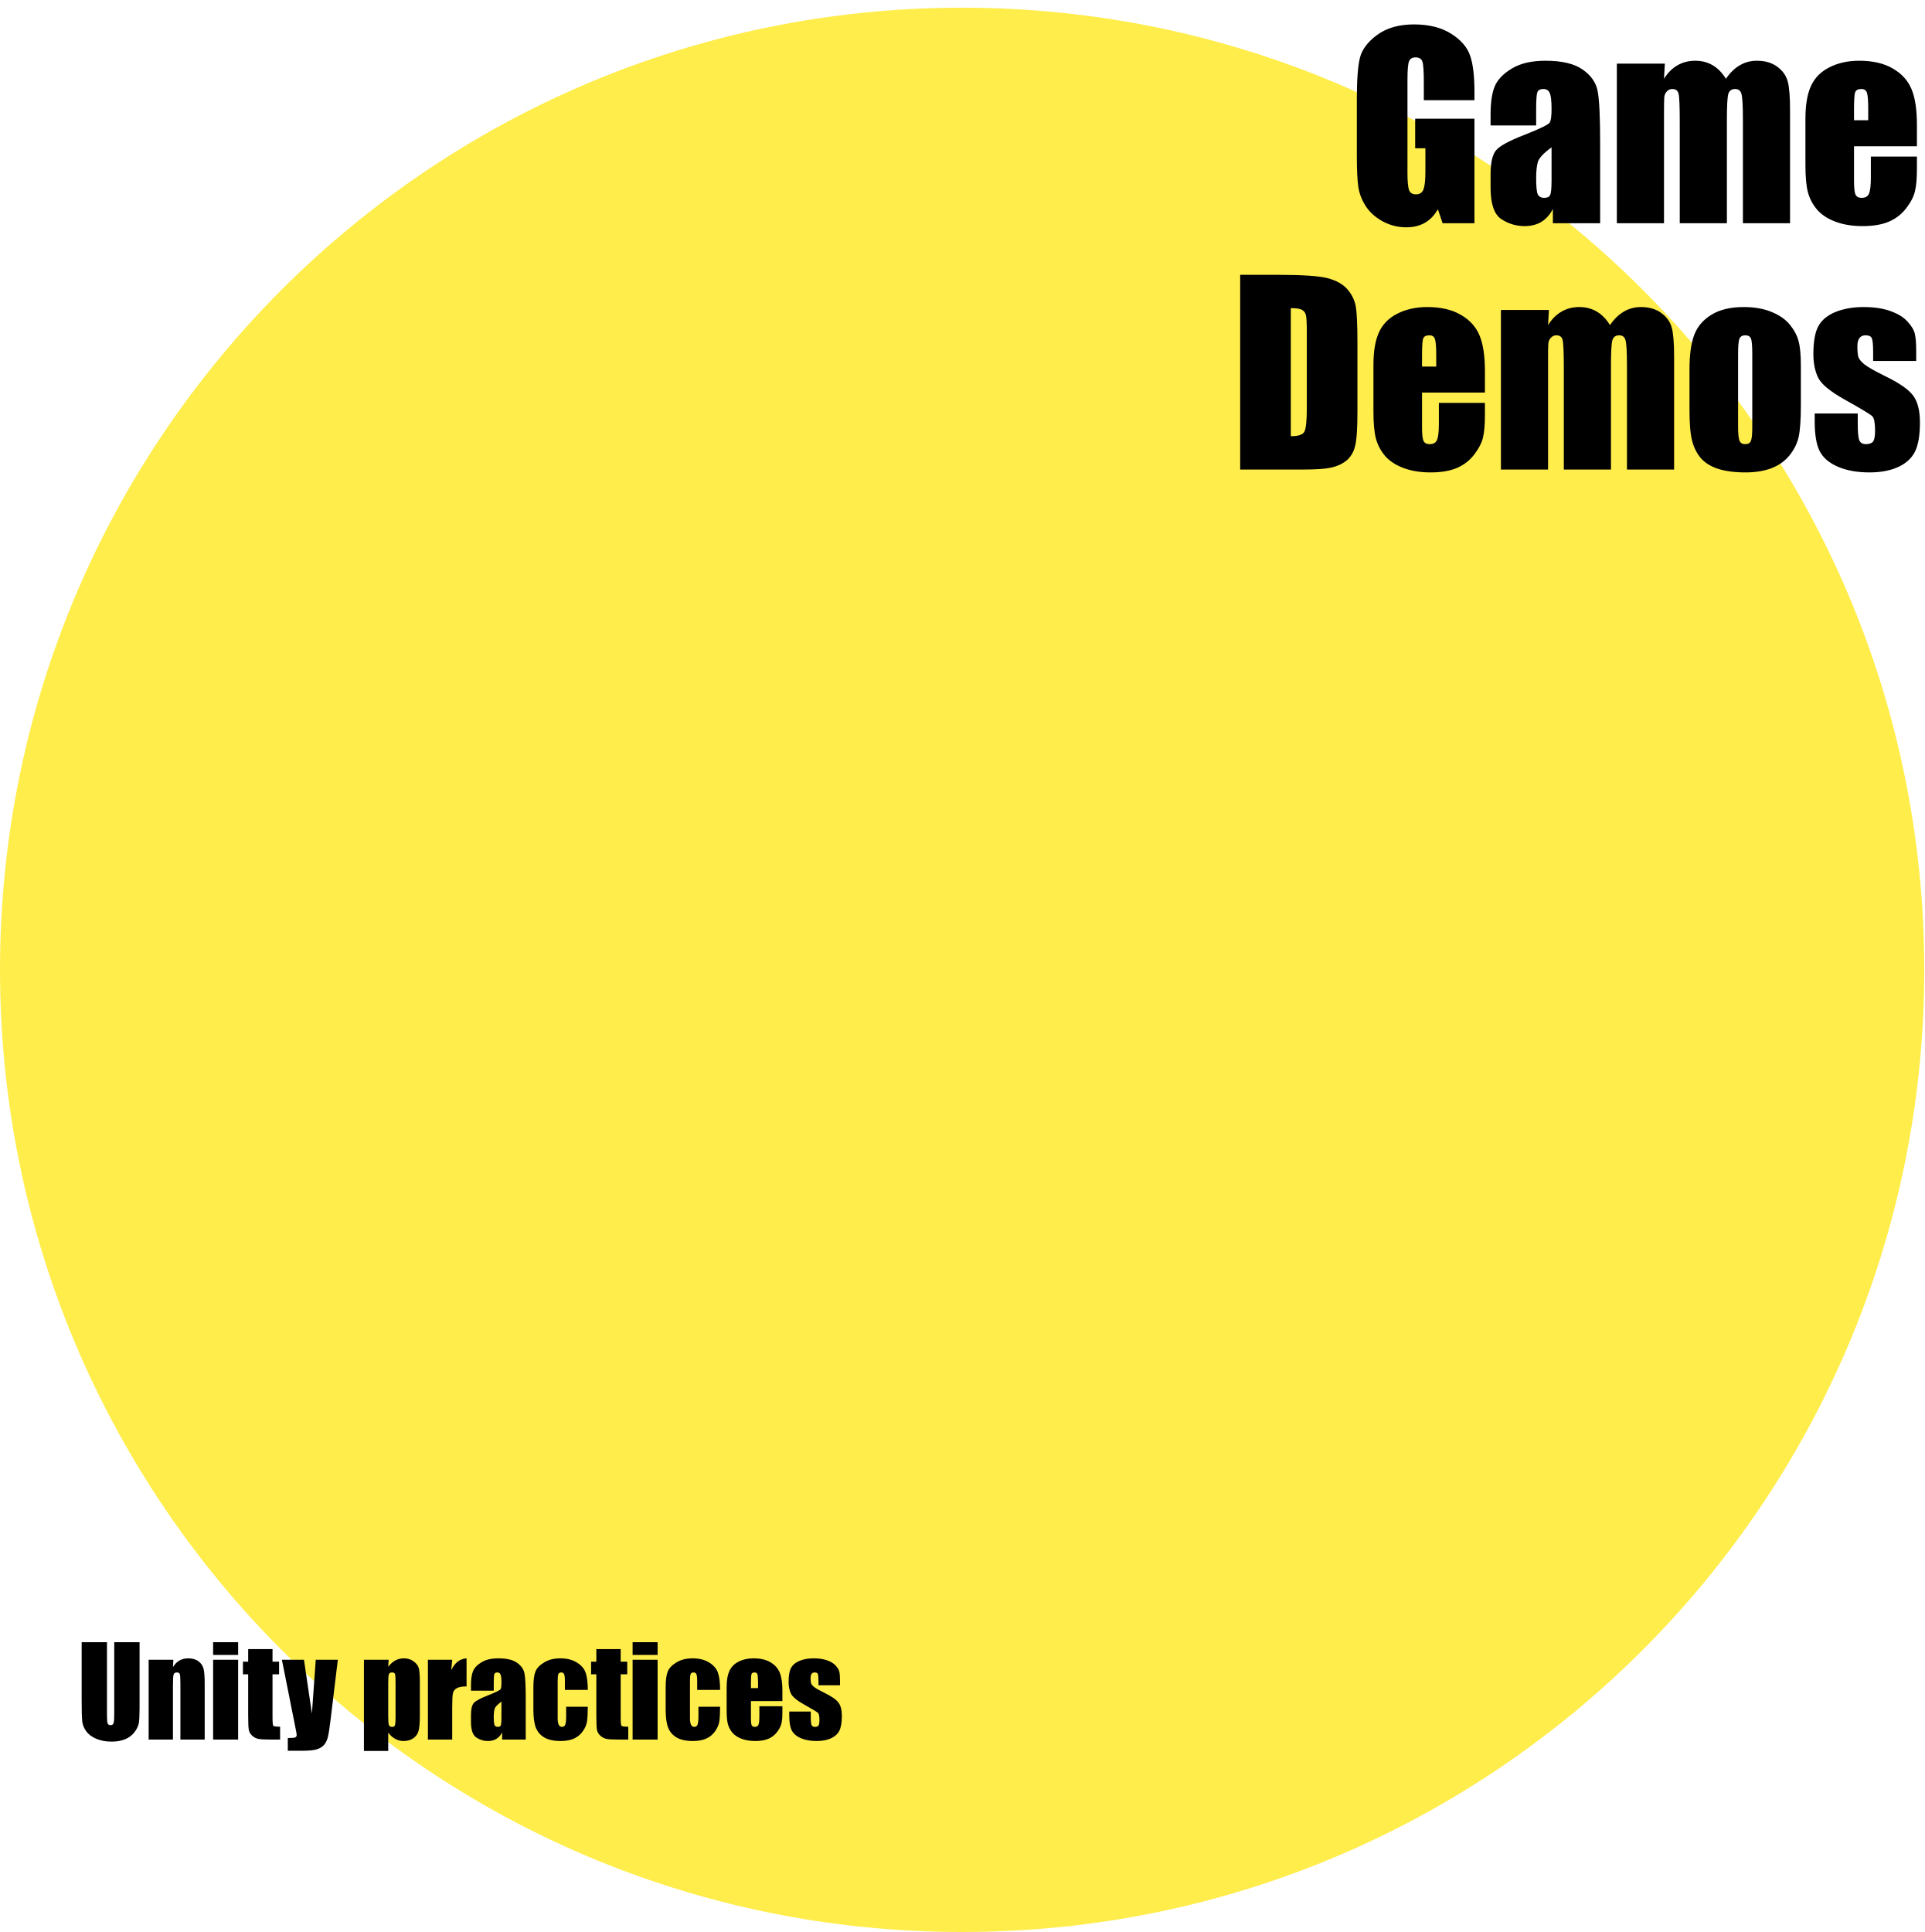
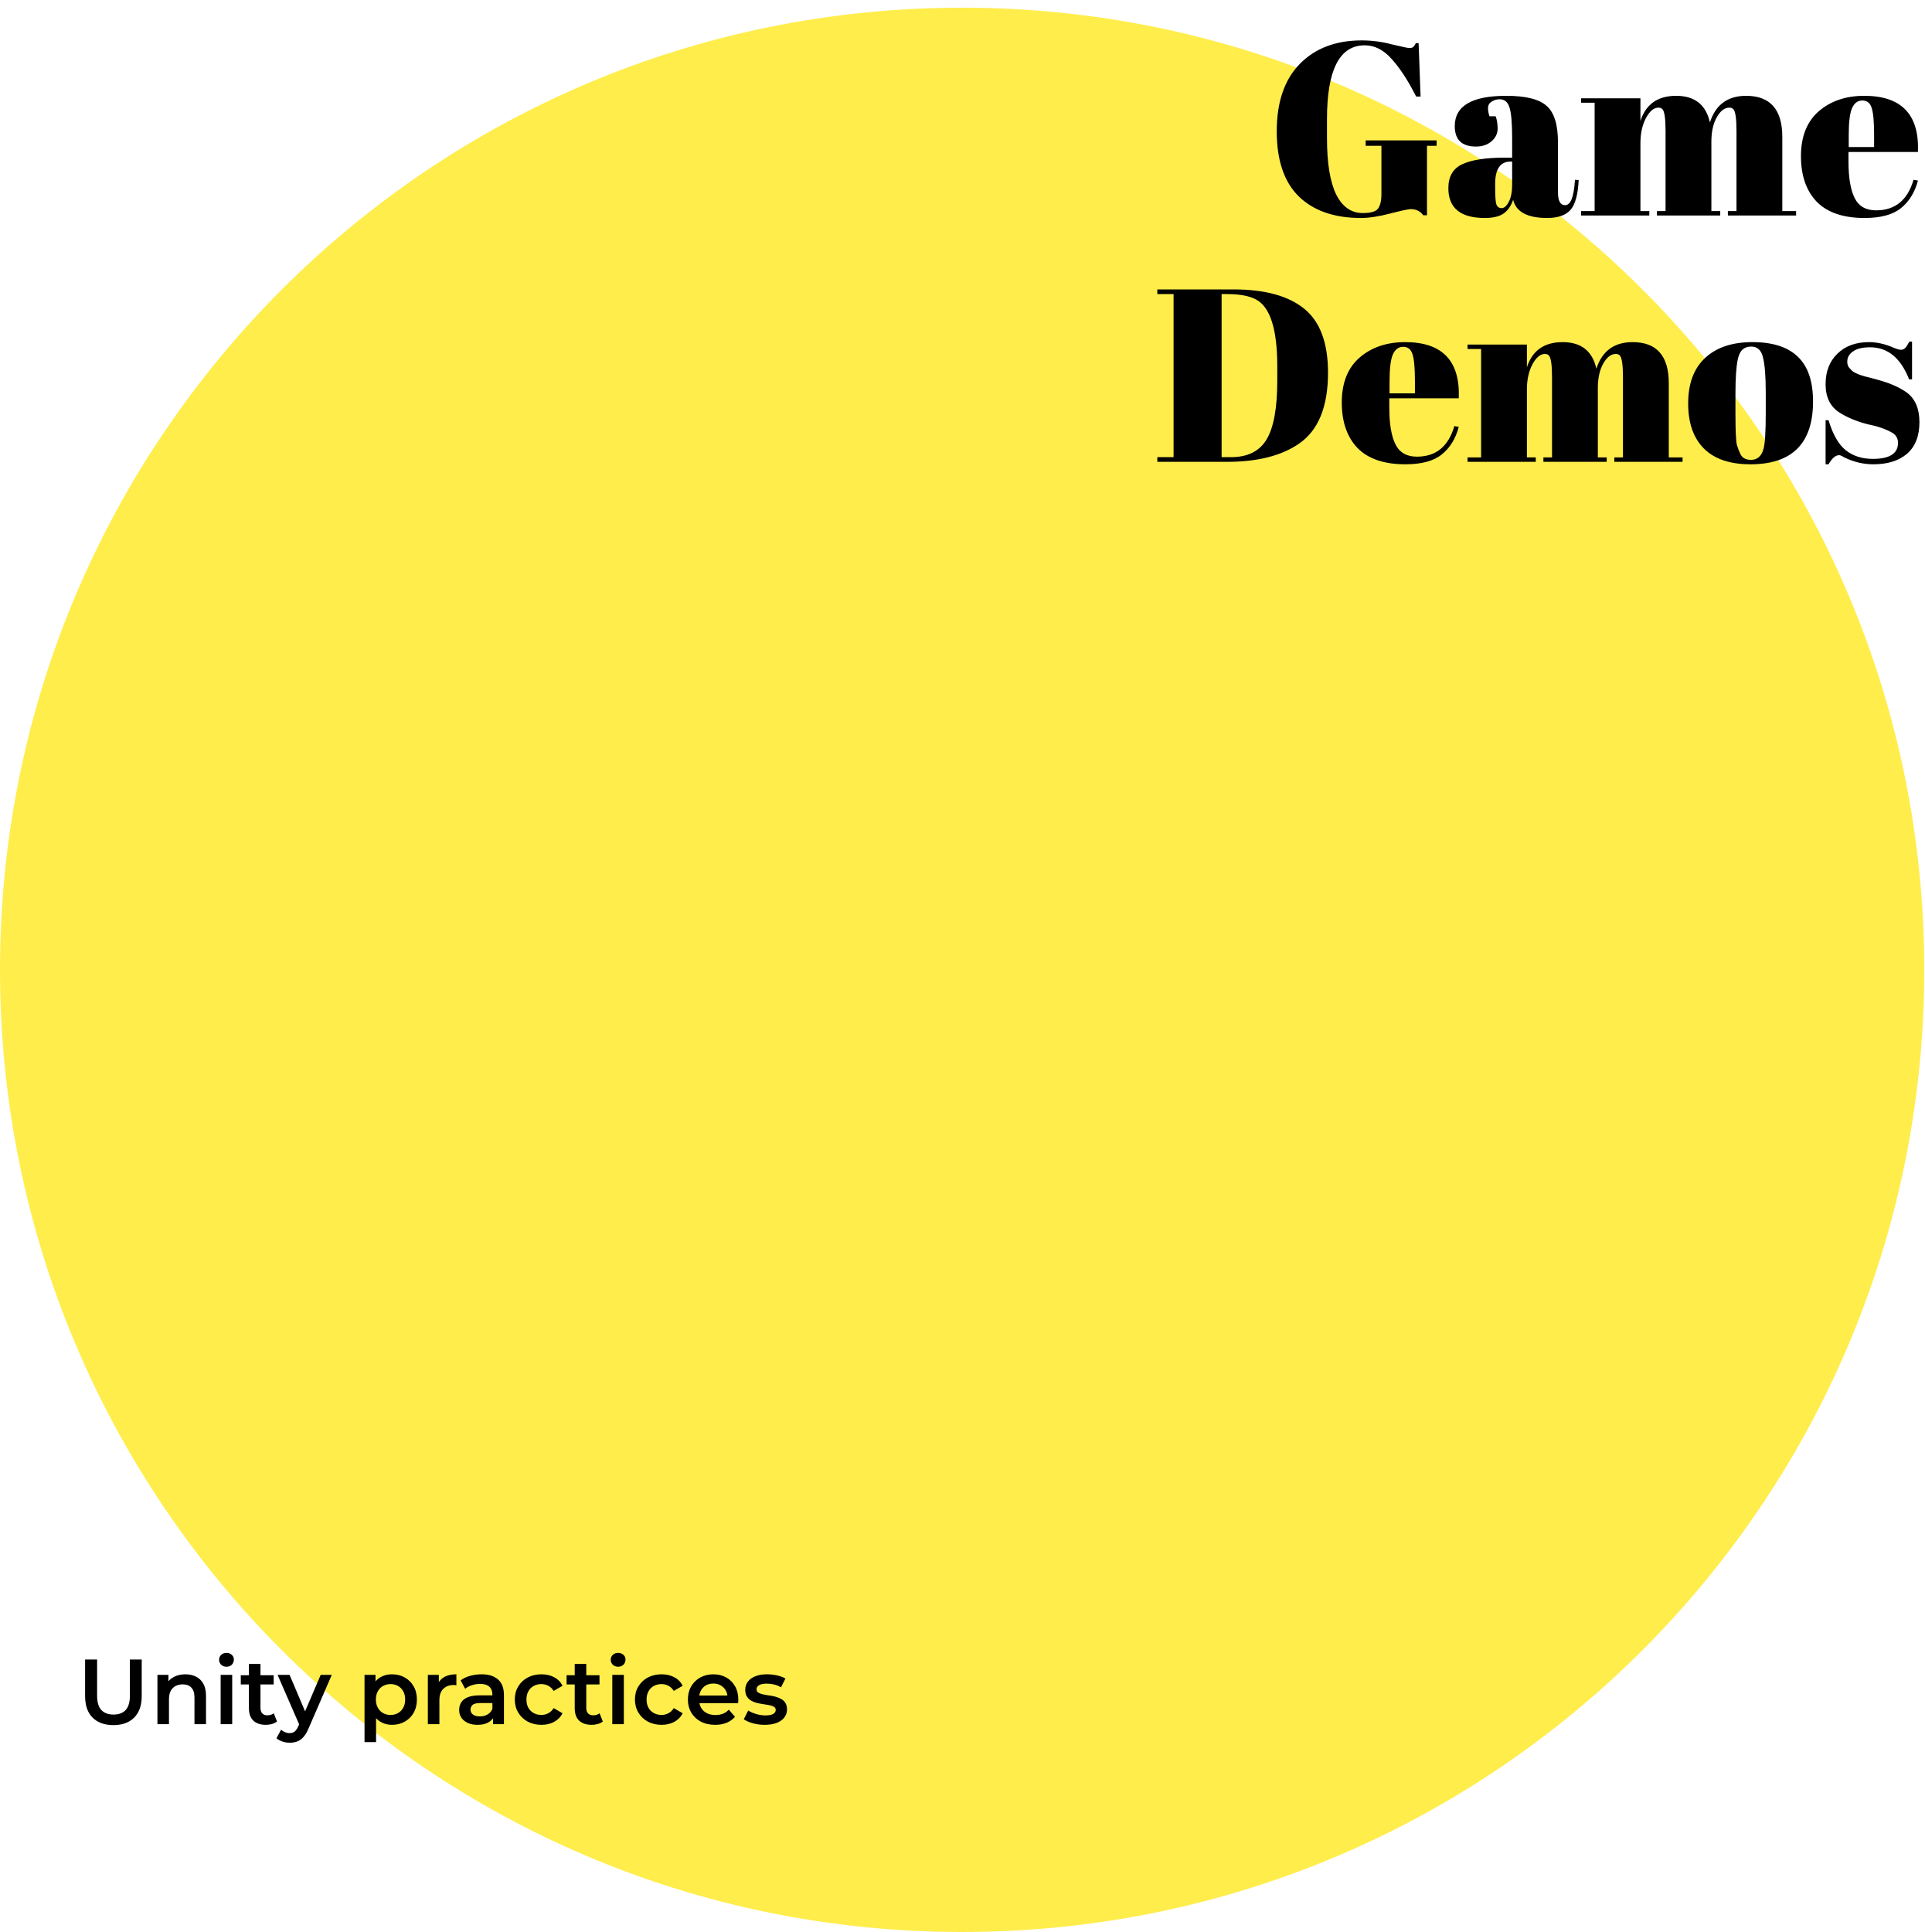
<svg xmlns="http://www.w3.org/2000/svg" width="250" height="251" viewBox="0 0 250 251" fill="none">
  <circle cx="125" cy="126" r="125" fill="#FFED4C" />
-   <path d="M191.562 13.016H184.984V10.719C184.984 9.271 184.922 8.365 184.797 8C184.672 7.635 184.375 7.453 183.906 7.453C183.5 7.453 183.224 7.609 183.078 7.922C182.932 8.234 182.859 9.036 182.859 10.328V22.469C182.859 23.604 182.932 24.354 183.078 24.719C183.224 25.073 183.516 25.25 183.953 25.25C184.432 25.25 184.755 25.047 184.922 24.641C185.099 24.234 185.188 23.443 185.188 22.266V19.266H183.859V15.422H191.562V29H187.422L186.812 27.188C186.365 27.969 185.797 28.557 185.109 28.953C184.432 29.338 183.63 29.531 182.703 29.531C181.599 29.531 180.562 29.266 179.594 28.734C178.635 28.193 177.906 27.526 177.406 26.734C176.906 25.943 176.594 25.115 176.469 24.25C176.344 23.375 176.281 22.068 176.281 20.328V12.812C176.281 10.396 176.411 8.641 176.672 7.547C176.932 6.453 177.677 5.453 178.906 4.547C180.146 3.63 181.745 3.172 183.703 3.172C185.63 3.172 187.229 3.568 188.5 4.359C189.771 5.151 190.599 6.094 190.984 7.188C191.37 8.271 191.562 9.849 191.562 11.922V13.016ZM199.578 16.297H193.656V14.906C193.656 13.302 193.839 12.068 194.203 11.203C194.578 10.328 195.323 9.557 196.438 8.891C197.552 8.224 199 7.891 200.781 7.891C202.917 7.891 204.526 8.271 205.609 9.031C206.693 9.781 207.344 10.708 207.562 11.812C207.781 12.906 207.891 15.167 207.891 18.594V29H201.75V27.156C201.365 27.896 200.865 28.453 200.25 28.828C199.646 29.193 198.922 29.375 198.078 29.375C196.974 29.375 195.958 29.068 195.031 28.453C194.115 27.828 193.656 26.469 193.656 24.375V22.672C193.656 21.12 193.901 20.062 194.391 19.5C194.88 18.938 196.094 18.281 198.031 17.531C200.104 16.719 201.214 16.172 201.359 15.891C201.505 15.609 201.578 15.037 201.578 14.172C201.578 13.088 201.495 12.385 201.328 12.062C201.172 11.729 200.906 11.562 200.531 11.562C200.104 11.562 199.839 11.703 199.734 11.984C199.63 12.255 199.578 12.969 199.578 14.125V16.297ZM201.578 19.141C200.568 19.88 199.979 20.5 199.812 21C199.656 21.5 199.578 22.219 199.578 23.156C199.578 24.229 199.646 24.922 199.781 25.234C199.927 25.547 200.208 25.703 200.625 25.703C201.021 25.703 201.276 25.583 201.391 25.344C201.516 25.094 201.578 24.448 201.578 23.406V19.141ZM216.297 8.266L216.188 10.234C216.677 9.453 217.26 8.87 217.938 8.484C218.615 8.089 219.385 7.891 220.25 7.891C221.938 7.891 223.266 8.672 224.234 10.234C224.766 9.453 225.365 8.87 226.031 8.484C226.698 8.089 227.438 7.891 228.25 7.891C229.323 7.891 230.208 8.151 230.906 8.672C231.615 9.193 232.068 9.833 232.266 10.594C232.464 11.344 232.562 12.568 232.562 14.266V29H226.438V15.484C226.438 13.713 226.375 12.62 226.25 12.203C226.135 11.776 225.859 11.562 225.422 11.562C224.974 11.562 224.682 11.771 224.547 12.188C224.422 12.604 224.359 13.703 224.359 15.484V29H218.234V15.828C218.234 13.797 218.182 12.578 218.078 12.172C217.984 11.766 217.714 11.562 217.266 11.562C216.984 11.562 216.745 11.672 216.547 11.891C216.349 12.099 216.24 12.359 216.219 12.672C216.198 12.974 216.188 13.625 216.188 14.625V29H210.062V8.266H216.297ZM249.047 19H240.875V23.484C240.875 24.422 240.943 25.026 241.078 25.297C241.214 25.568 241.474 25.703 241.859 25.703C242.339 25.703 242.656 25.526 242.812 25.172C242.979 24.807 243.062 24.109 243.062 23.078V20.344H249.047V21.875C249.047 23.156 248.964 24.141 248.797 24.828C248.641 25.516 248.266 26.25 247.672 27.031C247.078 27.812 246.323 28.401 245.406 28.797C244.5 29.182 243.359 29.375 241.984 29.375C240.651 29.375 239.474 29.182 238.453 28.797C237.432 28.412 236.635 27.885 236.062 27.219C235.5 26.542 235.109 25.802 234.891 25C234.672 24.188 234.562 23.01 234.562 21.469V15.422C234.562 13.609 234.807 12.182 235.297 11.141C235.786 10.088 236.589 9.286 237.703 8.734C238.818 8.172 240.099 7.891 241.547 7.891C243.318 7.891 244.776 8.229 245.922 8.906C247.078 9.573 247.885 10.463 248.344 11.578C248.812 12.682 249.047 14.24 249.047 16.25V19ZM242.719 15.625V14.109C242.719 13.037 242.661 12.344 242.547 12.031C242.432 11.719 242.198 11.562 241.844 11.562C241.406 11.562 241.135 11.698 241.031 11.969C240.927 12.229 240.875 12.943 240.875 14.109V15.625H242.719ZM161.125 35.703H166.047C169.224 35.703 171.37 35.849 172.484 36.141C173.609 36.432 174.464 36.911 175.047 37.578C175.63 38.245 175.995 38.99 176.141 39.812C176.286 40.625 176.359 42.229 176.359 44.625V53.484C176.359 55.755 176.25 57.276 176.031 58.047C175.823 58.807 175.453 59.406 174.922 59.844C174.391 60.271 173.734 60.573 172.953 60.75C172.172 60.917 170.995 61 169.422 61H161.125V35.703ZM167.703 40.031V56.672C168.651 56.672 169.234 56.484 169.453 56.109C169.672 55.724 169.781 54.688 169.781 53V43.172C169.781 42.026 169.745 41.292 169.672 40.969C169.599 40.646 169.432 40.411 169.172 40.266C168.911 40.109 168.422 40.031 167.703 40.031ZM192.922 51H184.75V55.484C184.75 56.422 184.818 57.026 184.953 57.297C185.089 57.568 185.349 57.703 185.734 57.703C186.214 57.703 186.531 57.526 186.688 57.172C186.854 56.807 186.938 56.109 186.938 55.078V52.344H192.922V53.875C192.922 55.156 192.839 56.141 192.672 56.828C192.516 57.516 192.141 58.25 191.547 59.031C190.953 59.812 190.198 60.401 189.281 60.797C188.375 61.182 187.234 61.375 185.859 61.375C184.526 61.375 183.349 61.182 182.328 60.797C181.307 60.411 180.51 59.885 179.938 59.219C179.375 58.542 178.984 57.802 178.766 57C178.547 56.188 178.438 55.01 178.438 53.469V47.422C178.438 45.609 178.682 44.182 179.172 43.141C179.661 42.089 180.464 41.286 181.578 40.734C182.693 40.172 183.974 39.891 185.422 39.891C187.193 39.891 188.651 40.229 189.797 40.906C190.953 41.573 191.76 42.464 192.219 43.578C192.688 44.682 192.922 46.24 192.922 48.25V51ZM186.594 47.625V46.109C186.594 45.036 186.536 44.344 186.422 44.031C186.307 43.719 186.073 43.562 185.719 43.562C185.281 43.562 185.01 43.698 184.906 43.969C184.802 44.229 184.75 44.943 184.75 46.109V47.625H186.594ZM201.234 40.266L201.125 42.234C201.615 41.453 202.198 40.87 202.875 40.484C203.552 40.089 204.323 39.891 205.188 39.891C206.875 39.891 208.203 40.672 209.172 42.234C209.703 41.453 210.302 40.87 210.969 40.484C211.635 40.089 212.375 39.891 213.188 39.891C214.26 39.891 215.146 40.151 215.844 40.672C216.552 41.193 217.005 41.833 217.203 42.594C217.401 43.344 217.5 44.568 217.5 46.266V61H211.375V47.484C211.375 45.714 211.312 44.62 211.188 44.203C211.073 43.776 210.797 43.562 210.359 43.562C209.911 43.562 209.62 43.771 209.484 44.188C209.359 44.604 209.297 45.703 209.297 47.484V61H203.172V47.828C203.172 45.797 203.12 44.578 203.016 44.172C202.922 43.766 202.651 43.562 202.203 43.562C201.922 43.562 201.682 43.672 201.484 43.891C201.286 44.099 201.177 44.359 201.156 44.672C201.135 44.974 201.125 45.625 201.125 46.625V61H195V40.266H201.234ZM233.969 47.547V52.625C233.969 54.49 233.875 55.859 233.688 56.734C233.5 57.599 233.099 58.411 232.484 59.172C231.87 59.922 231.078 60.479 230.109 60.844C229.151 61.198 228.047 61.375 226.797 61.375C225.401 61.375 224.219 61.224 223.25 60.922C222.281 60.609 221.526 60.146 220.984 59.531C220.453 58.906 220.073 58.156 219.844 57.281C219.615 56.396 219.5 55.073 219.5 53.312V48C219.5 46.073 219.708 44.568 220.125 43.484C220.542 42.401 221.292 41.531 222.375 40.875C223.458 40.219 224.844 39.891 226.531 39.891C227.948 39.891 229.161 40.104 230.172 40.531C231.193 40.948 231.979 41.495 232.531 42.172C233.083 42.849 233.458 43.547 233.656 44.266C233.865 44.984 233.969 46.078 233.969 47.547ZM227.656 45.984C227.656 44.922 227.599 44.255 227.484 43.984C227.37 43.703 227.125 43.562 226.75 43.562C226.375 43.562 226.125 43.703 226 43.984C225.875 44.255 225.812 44.922 225.812 45.984V55.344C225.812 56.323 225.875 56.964 226 57.266C226.125 57.557 226.37 57.703 226.734 57.703C227.109 57.703 227.354 57.568 227.469 57.297C227.594 57.026 227.656 56.443 227.656 55.547V45.984ZM248.953 46.891H243.359V45.766C243.359 44.807 243.302 44.203 243.188 43.953C243.083 43.693 242.812 43.562 242.375 43.562C242.021 43.562 241.755 43.682 241.578 43.922C241.401 44.151 241.312 44.5 241.312 44.969C241.312 45.604 241.354 46.073 241.438 46.375C241.531 46.667 241.797 46.99 242.234 47.344C242.682 47.698 243.594 48.214 244.969 48.891C246.802 49.786 248.005 50.63 248.578 51.422C249.151 52.214 249.438 53.365 249.438 54.875C249.438 56.562 249.219 57.839 248.781 58.703C248.344 59.557 247.609 60.219 246.578 60.688C245.557 61.146 244.323 61.375 242.875 61.375C241.271 61.375 239.896 61.125 238.75 60.625C237.615 60.125 236.833 59.448 236.406 58.594C235.979 57.74 235.766 56.448 235.766 54.719V53.719H241.359V55.031C241.359 56.146 241.427 56.87 241.562 57.203C241.708 57.536 241.99 57.703 242.406 57.703C242.854 57.703 243.167 57.594 243.344 57.375C243.521 57.146 243.609 56.672 243.609 55.953C243.609 54.964 243.495 54.344 243.266 54.094C243.026 53.844 241.802 53.104 239.594 51.875C237.74 50.833 236.609 49.891 236.203 49.047C235.797 48.193 235.594 47.182 235.594 46.016C235.594 44.359 235.812 43.141 236.25 42.359C236.688 41.568 237.427 40.958 238.469 40.531C239.521 40.104 240.74 39.891 242.125 39.891C243.5 39.891 244.667 40.068 245.625 40.422C246.594 40.766 247.333 41.224 247.844 41.797C248.365 42.37 248.677 42.901 248.781 43.391C248.896 43.88 248.953 44.646 248.953 45.688V46.891Z" fill="black" />
-   <path d="M18.133 213.352V221.805C18.133 222.763 18.102 223.438 18.039 223.828C17.977 224.214 17.792 224.612 17.484 225.023C17.177 225.43 16.771 225.74 16.266 225.953C15.766 226.161 15.175 226.266 14.492 226.266C13.737 226.266 13.07 226.141 12.492 225.891C11.914 225.641 11.482 225.315 11.195 224.914C10.909 224.513 10.74 224.091 10.688 223.648C10.635 223.201 10.609 222.263 10.609 220.836V213.352H13.898V222.836C13.898 223.388 13.927 223.742 13.984 223.898C14.047 224.049 14.169 224.125 14.352 224.125C14.56 224.125 14.693 224.042 14.75 223.875C14.812 223.703 14.844 223.302 14.844 222.672V213.352H18.133ZM22.523 215.633L22.469 216.586C22.698 216.206 22.977 215.922 23.305 215.734C23.638 215.542 24.021 215.445 24.453 215.445C24.995 215.445 25.438 215.573 25.781 215.828C26.125 216.083 26.346 216.406 26.445 216.797C26.544 217.182 26.594 217.828 26.594 218.734V226H23.438V218.82C23.438 218.107 23.414 217.672 23.367 217.516C23.32 217.359 23.19 217.281 22.977 217.281C22.753 217.281 22.612 217.372 22.555 217.555C22.497 217.732 22.469 218.211 22.469 218.992V226H19.312V215.633H22.523ZM30.938 213.352V215H27.688V213.352H30.938ZM30.938 215.633V226H27.688V215.633H30.938ZM35.406 214.25V215.883H36.258V217.523H35.406V223.07C35.406 223.753 35.44 224.133 35.508 224.211C35.581 224.289 35.875 224.328 36.391 224.328V226H35.117C34.398 226 33.885 225.971 33.578 225.914C33.271 225.852 33 225.714 32.766 225.5C32.531 225.281 32.385 225.034 32.328 224.758C32.271 224.477 32.242 223.82 32.242 222.789V217.523H31.562V215.883H32.242V214.25H35.406ZM43.891 215.633L42.984 223.133C42.844 224.32 42.724 225.13 42.625 225.562C42.531 225.995 42.372 226.352 42.148 226.633C41.925 226.914 41.612 227.12 41.211 227.25C40.815 227.385 40.18 227.453 39.305 227.453H37.391V225.797C37.88 225.797 38.195 225.773 38.336 225.727C38.477 225.674 38.547 225.562 38.547 225.391C38.547 225.307 38.482 224.945 38.352 224.305L36.625 215.633H39.492L40.523 222.625L41.023 215.633H43.891ZM50.492 215.633L50.438 216.547C50.719 216.177 51.029 215.901 51.367 215.719C51.706 215.536 52.075 215.445 52.477 215.445C52.966 215.445 53.388 215.578 53.742 215.844C54.102 216.104 54.325 216.406 54.414 216.75C54.503 217.094 54.547 217.677 54.547 218.5V222.867C54.547 223.81 54.49 224.482 54.375 224.883C54.266 225.279 54.036 225.596 53.688 225.836C53.344 226.07 52.927 226.188 52.438 226.188C52.047 226.188 51.685 226.096 51.352 225.914C51.018 225.732 50.714 225.461 50.438 225.102V227.477H47.281V215.633H50.492ZM51.391 218.648C51.391 218.008 51.367 217.62 51.32 217.484C51.273 217.349 51.143 217.281 50.93 217.281C50.721 217.281 50.586 217.359 50.523 217.516C50.466 217.672 50.438 218.049 50.438 218.648V222.945C50.438 223.57 50.469 223.961 50.531 224.117C50.594 224.273 50.729 224.352 50.938 224.352C51.141 224.352 51.266 224.281 51.312 224.141C51.365 223.995 51.391 223.646 51.391 223.094V218.648ZM58.75 215.633L58.625 216.992C59.083 216.018 59.747 215.503 60.617 215.445V219.094C60.039 219.094 59.615 219.172 59.344 219.328C59.073 219.484 58.906 219.703 58.844 219.984C58.781 220.26 58.75 220.901 58.75 221.906V226H55.594V215.633H58.75ZM64.148 219.648H61.188V218.953C61.188 218.151 61.279 217.534 61.461 217.102C61.648 216.664 62.021 216.279 62.578 215.945C63.135 215.612 63.859 215.445 64.75 215.445C65.818 215.445 66.622 215.635 67.164 216.016C67.706 216.391 68.031 216.854 68.141 217.406C68.25 217.953 68.305 219.083 68.305 220.797V226H65.234V225.078C65.042 225.448 64.792 225.727 64.484 225.914C64.182 226.096 63.82 226.188 63.398 226.188C62.846 226.188 62.339 226.034 61.875 225.727C61.417 225.414 61.188 224.734 61.188 223.688V222.836C61.188 222.06 61.31 221.531 61.555 221.25C61.8 220.969 62.406 220.641 63.375 220.266C64.412 219.859 64.966 219.586 65.039 219.445C65.112 219.305 65.148 219.018 65.148 218.586C65.148 218.044 65.107 217.693 65.023 217.531C64.945 217.365 64.812 217.281 64.625 217.281C64.412 217.281 64.279 217.352 64.227 217.492C64.174 217.628 64.148 217.984 64.148 218.562V219.648ZM65.148 221.07C64.643 221.44 64.349 221.75 64.266 222C64.188 222.25 64.148 222.609 64.148 223.078C64.148 223.615 64.182 223.961 64.25 224.117C64.323 224.273 64.463 224.352 64.672 224.352C64.87 224.352 64.997 224.292 65.055 224.172C65.117 224.047 65.148 223.724 65.148 223.203V221.07ZM76.367 219.547H73.391V218.352C73.391 217.935 73.357 217.654 73.289 217.508C73.221 217.357 73.096 217.281 72.914 217.281C72.732 217.281 72.609 217.346 72.547 217.477C72.484 217.607 72.453 217.898 72.453 218.352V223.242C72.453 223.612 72.5 223.891 72.594 224.078C72.688 224.26 72.826 224.352 73.008 224.352C73.221 224.352 73.365 224.255 73.438 224.062C73.516 223.87 73.555 223.505 73.555 222.969V221.734H76.367C76.362 222.562 76.331 223.185 76.273 223.602C76.221 224.013 76.047 224.438 75.75 224.875C75.458 225.307 75.076 225.635 74.602 225.859C74.128 226.078 73.542 226.188 72.844 226.188C71.953 226.188 71.247 226.036 70.727 225.734C70.206 225.427 69.836 225 69.617 224.453C69.404 223.901 69.297 223.12 69.297 222.109V219.164C69.297 218.284 69.385 217.62 69.562 217.172C69.74 216.724 70.117 216.326 70.695 215.977C71.273 215.622 71.977 215.445 72.805 215.445C73.628 215.445 74.331 215.62 74.914 215.969C75.497 216.318 75.885 216.758 76.078 217.289C76.271 217.82 76.367 218.573 76.367 219.547ZM80.641 214.25V215.883H81.492V217.523H80.641V223.07C80.641 223.753 80.674 224.133 80.742 224.211C80.815 224.289 81.109 224.328 81.625 224.328V226H80.352C79.633 226 79.12 225.971 78.812 225.914C78.505 225.852 78.234 225.714 78 225.5C77.766 225.281 77.62 225.034 77.562 224.758C77.505 224.477 77.477 223.82 77.477 222.789V217.523H76.797V215.883H77.477V214.25H80.641ZM85.438 213.352V215H82.188V213.352H85.438ZM85.438 215.633V226H82.188V215.633H85.438ZM93.555 219.547H90.578V218.352C90.578 217.935 90.544 217.654 90.477 217.508C90.409 217.357 90.284 217.281 90.102 217.281C89.919 217.281 89.797 217.346 89.734 217.477C89.672 217.607 89.641 217.898 89.641 218.352V223.242C89.641 223.612 89.688 223.891 89.781 224.078C89.875 224.26 90.013 224.352 90.195 224.352C90.409 224.352 90.552 224.255 90.625 224.062C90.703 223.87 90.742 223.505 90.742 222.969V221.734H93.555C93.549 222.562 93.518 223.185 93.461 223.602C93.409 224.013 93.234 224.438 92.938 224.875C92.646 225.307 92.263 225.635 91.789 225.859C91.315 226.078 90.729 226.188 90.031 226.188C89.141 226.188 88.435 226.036 87.914 225.734C87.393 225.427 87.023 225 86.805 224.453C86.591 223.901 86.484 223.12 86.484 222.109V219.164C86.484 218.284 86.573 217.62 86.75 217.172C86.927 216.724 87.305 216.326 87.883 215.977C88.461 215.622 89.164 215.445 89.992 215.445C90.815 215.445 91.518 215.62 92.102 215.969C92.685 216.318 93.073 216.758 93.266 217.289C93.458 217.82 93.555 218.573 93.555 219.547ZM101.648 221H97.562V223.242C97.562 223.711 97.596 224.013 97.664 224.148C97.732 224.284 97.862 224.352 98.055 224.352C98.294 224.352 98.453 224.263 98.531 224.086C98.615 223.904 98.656 223.555 98.656 223.039V221.672H101.648V222.438C101.648 223.078 101.607 223.57 101.523 223.914C101.445 224.258 101.258 224.625 100.961 225.016C100.664 225.406 100.286 225.701 99.828 225.898C99.375 226.091 98.805 226.188 98.117 226.188C97.451 226.188 96.862 226.091 96.352 225.898C95.841 225.706 95.443 225.443 95.156 225.109C94.875 224.771 94.68 224.401 94.57 224C94.461 223.594 94.406 223.005 94.406 222.234V219.211C94.406 218.305 94.529 217.591 94.773 217.07C95.018 216.544 95.419 216.143 95.977 215.867C96.534 215.586 97.174 215.445 97.898 215.445C98.784 215.445 99.513 215.615 100.086 215.953C100.664 216.286 101.068 216.732 101.297 217.289C101.531 217.841 101.648 218.62 101.648 219.625V221ZM98.484 219.312V218.555C98.484 218.018 98.456 217.672 98.398 217.516C98.341 217.359 98.224 217.281 98.047 217.281C97.828 217.281 97.693 217.349 97.641 217.484C97.588 217.615 97.562 217.971 97.562 218.555V219.312H98.484ZM109.133 218.945H106.336V218.383C106.336 217.904 106.307 217.602 106.25 217.477C106.198 217.346 106.062 217.281 105.844 217.281C105.667 217.281 105.534 217.341 105.445 217.461C105.357 217.576 105.312 217.75 105.312 217.984C105.312 218.302 105.333 218.536 105.375 218.688C105.422 218.833 105.555 218.995 105.773 219.172C105.997 219.349 106.453 219.607 107.141 219.945C108.057 220.393 108.659 220.815 108.945 221.211C109.232 221.607 109.375 222.182 109.375 222.938C109.375 223.781 109.266 224.419 109.047 224.852C108.828 225.279 108.461 225.609 107.945 225.844C107.435 226.073 106.818 226.188 106.094 226.188C105.292 226.188 104.604 226.062 104.031 225.812C103.464 225.562 103.073 225.224 102.859 224.797C102.646 224.37 102.539 223.724 102.539 222.859V222.359H105.336V223.016C105.336 223.573 105.37 223.935 105.438 224.102C105.51 224.268 105.651 224.352 105.859 224.352C106.083 224.352 106.24 224.297 106.328 224.188C106.417 224.073 106.461 223.836 106.461 223.477C106.461 222.982 106.404 222.672 106.289 222.547C106.169 222.422 105.557 222.052 104.453 221.438C103.526 220.917 102.961 220.445 102.758 220.023C102.555 219.596 102.453 219.091 102.453 218.508C102.453 217.68 102.562 217.07 102.781 216.68C103 216.284 103.37 215.979 103.891 215.766C104.417 215.552 105.026 215.445 105.719 215.445C106.406 215.445 106.99 215.534 107.469 215.711C107.953 215.883 108.323 216.112 108.578 216.398C108.839 216.685 108.995 216.951 109.047 217.195C109.104 217.44 109.133 217.823 109.133 218.344V218.945Z" fill="black" />
+   <path d="M177.043 27.68C178.088 27.68 178.749 27.488 179.027 27.104C179.325 26.72 179.475 26.069 179.475 25.152V18.944H177.427V18.24H186.643V18.944H185.395V27.968H184.915C184.531 27.435 183.987 27.168 183.283 27.168C182.984 27.168 182.088 27.36 180.595 27.744C179.123 28.128 177.864 28.32 176.819 28.32C173.341 28.32 170.643 27.381 168.723 25.504C166.824 23.627 165.875 20.811 165.875 17.056C165.875 13.28 166.867 10.368 168.851 8.32C170.856 6.272 173.544 5.248 176.915 5.248C178.216 5.248 179.517 5.419 180.819 5.76C182.141 6.08 182.909 6.24 183.123 6.24C183.336 6.24 183.496 6.197 183.603 6.112C183.709 6.005 183.827 5.835 183.955 5.6H184.307L184.562 12.544H183.987C182.941 10.475 181.885 8.853 180.819 7.68C179.773 6.485 178.6 5.888 177.299 5.888C174.035 5.888 172.403 9.077 172.403 15.456V17.984C172.403 21.184 172.797 23.605 173.587 25.248C174.397 26.869 175.549 27.68 177.043 27.68ZM195.531 20.48H196.459V18.016C196.459 15.989 196.342 14.635 196.107 13.952C195.894 13.248 195.467 12.896 194.827 12.896C194.443 12.896 194.091 13.003 193.771 13.216C193.473 13.408 193.323 13.685 193.323 14.048C193.323 14.389 193.387 14.741 193.515 15.104H194.315C194.486 15.552 194.571 16.096 194.571 16.736C194.571 17.355 194.305 17.899 193.771 18.368C193.238 18.816 192.566 19.04 191.755 19.04C189.921 19.04 189.003 18.155 189.003 16.384C189.003 13.76 191.233 12.448 195.691 12.448C198.23 12.448 199.979 12.885 200.939 13.76C201.921 14.613 202.411 16.192 202.411 18.496V24.992C202.411 26.101 202.721 26.656 203.339 26.656C204.065 26.656 204.491 25.557 204.619 23.36L205.099 23.392C205.014 25.269 204.662 26.56 204.043 27.264C203.425 27.968 202.411 28.32 201.003 28.32C198.443 28.32 196.971 27.531 196.587 25.952C196.31 26.763 195.894 27.36 195.339 27.744C194.785 28.128 193.974 28.32 192.907 28.32C189.75 28.32 188.171 27.029 188.171 24.448C188.171 22.933 188.769 21.899 189.963 21.344C191.179 20.768 193.035 20.48 195.531 20.48ZM194.251 24.416C194.251 25.525 194.305 26.24 194.411 26.56C194.539 26.88 194.763 27.04 195.083 27.04C195.425 27.04 195.734 26.773 196.011 26.24C196.31 25.685 196.459 24.928 196.459 23.968V20.992H196.235C194.913 20.992 194.251 21.963 194.251 23.904V24.416ZM205.414 12.768H213.126V15.712C213.83 13.536 215.376 12.448 217.766 12.448C220.176 12.448 221.638 13.6 222.15 15.904C222.896 13.6 224.464 12.448 226.854 12.448C229.99 12.448 231.558 14.229 231.558 17.792V27.424H233.35V28H224.486V27.424H225.606V17.024C225.606 15.403 225.467 14.453 225.19 14.176C225.062 14.048 224.891 13.984 224.678 13.984C224.059 13.984 223.515 14.4 223.046 15.232C222.576 16.064 222.342 17.12 222.342 18.4V27.424H223.494V28H215.27V27.424H216.39V17.024C216.39 15.403 216.251 14.453 215.974 14.176C215.846 14.048 215.675 13.984 215.462 13.984C214.864 13.984 214.32 14.443 213.83 15.36C213.36 16.256 213.126 17.333 213.126 18.592V27.424H214.278V28H205.414V27.424H207.174V13.344H205.414V12.768ZM242.236 28.32C239.484 28.32 237.415 27.616 236.028 26.208C234.663 24.779 233.98 22.805 233.98 20.288C233.98 17.749 234.748 15.808 236.284 14.464C237.841 13.12 239.815 12.448 242.204 12.448C247.047 12.448 249.372 14.88 249.18 19.744H240.156V20.992C240.156 23.083 240.423 24.661 240.956 25.728C241.489 26.795 242.417 27.328 243.74 27.328C246.215 27.328 247.836 26.005 248.604 23.36L249.18 23.456C248.775 24.992 248.039 26.187 246.972 27.04C245.927 27.893 244.348 28.32 242.236 28.32ZM240.188 19.104H243.484V17.536C243.484 15.808 243.377 14.635 243.164 14.016C242.972 13.376 242.567 13.056 241.948 13.056C241.351 13.056 240.903 13.397 240.604 14.08C240.327 14.741 240.188 15.893 240.188 17.536V19.104ZM172.536 48.416C172.536 52.811 171.298 55.872 168.824 57.6C166.541 59.2 163.405 60 159.416 60H150.36V59.392H152.472V38.208H150.36V37.6H160.248C164.344 37.6 167.416 38.443 169.464 40.128C171.512 41.792 172.536 44.555 172.536 48.416ZM158.712 59.392H159.928C162.082 59.392 163.618 58.635 164.536 57.12C165.474 55.584 165.944 53.024 165.944 49.44V47.584C165.944 42.784 165.026 39.893 163.192 38.912C162.317 38.443 161.08 38.208 159.48 38.208H158.712V59.392ZM182.58 60.32C179.828 60.32 177.758 59.616 176.372 58.208C175.006 56.779 174.324 54.805 174.324 52.288C174.324 49.749 175.092 47.808 176.628 46.464C178.185 45.12 180.158 44.448 182.548 44.448C187.39 44.448 189.716 46.88 189.524 51.744H180.5V52.992C180.5 55.083 180.766 56.661 181.3 57.728C181.833 58.795 182.761 59.328 184.084 59.328C186.558 59.328 188.18 58.005 188.948 55.36L189.524 55.456C189.118 56.992 188.382 58.187 187.316 59.04C186.27 59.893 184.692 60.32 182.58 60.32ZM180.532 51.104H183.828V49.536C183.828 47.808 183.721 46.635 183.508 46.016C183.316 45.376 182.91 45.056 182.292 45.056C181.694 45.056 181.246 45.397 180.948 46.08C180.67 46.741 180.532 47.893 180.532 49.536V51.104ZM190.664 44.768H198.376V47.712C199.08 45.536 200.626 44.448 203.016 44.448C205.426 44.448 206.888 45.6 207.4 47.904C208.146 45.6 209.714 44.448 212.104 44.448C215.24 44.448 216.808 46.229 216.808 49.792V59.424H218.6V60H209.736V59.424H210.856V49.024C210.856 47.403 210.717 46.453 210.44 46.176C210.312 46.048 210.141 45.984 209.928 45.984C209.309 45.984 208.765 46.4 208.296 47.232C207.826 48.064 207.592 49.12 207.592 50.4V59.424H208.744V60H200.52V59.424H201.64V49.024C201.64 47.403 201.501 46.453 201.224 46.176C201.096 46.048 200.925 45.984 200.712 45.984C200.114 45.984 199.57 46.443 199.08 47.36C198.61 48.256 198.376 49.333 198.376 50.592V59.424H199.528V60H190.664V59.424H192.424V45.344H190.664V44.768ZM229.406 53.696V50.976C229.406 48.907 229.289 47.403 229.054 46.464C228.841 45.504 228.329 45.024 227.518 45.024C227.049 45.024 226.665 45.163 226.366 45.44C226.089 45.696 225.886 46.133 225.758 46.752C225.566 47.712 225.47 49.173 225.47 51.136V53.632C225.47 55.957 225.534 57.355 225.662 57.824C225.811 58.293 225.961 58.677 226.11 58.976C226.345 59.488 226.803 59.744 227.486 59.744C228.318 59.744 228.862 59.264 229.118 58.304C229.31 57.621 229.406 56.085 229.406 53.696ZM227.422 60.32C224.755 60.32 222.739 59.637 221.374 58.272C220.009 56.907 219.326 54.955 219.326 52.416C219.326 49.856 220.051 47.893 221.502 46.528C222.974 45.141 225.033 44.448 227.678 44.448C230.323 44.448 232.297 45.088 233.598 46.368C234.899 47.627 235.55 49.557 235.55 52.16C235.55 57.6 232.841 60.32 227.422 60.32ZM237.181 60.32V54.592H237.565C238.12 56.448 238.866 57.749 239.805 58.496C240.744 59.243 241.917 59.616 243.325 59.616C245.501 59.616 246.589 58.923 246.589 57.536C246.589 56.939 246.322 56.491 245.789 56.192C244.957 55.723 243.89 55.36 242.589 55.104C241.138 54.72 239.922 54.208 238.941 53.568C237.768 52.8 237.181 51.584 237.181 49.92C237.181 48.256 237.693 46.933 238.717 45.952C239.741 44.949 241.106 44.448 242.813 44.448C243.858 44.448 244.936 44.693 246.045 45.184C246.45 45.355 246.76 45.44 246.973 45.44C247.186 45.44 247.368 45.365 247.517 45.216C247.666 45.067 247.848 44.789 248.061 44.384H248.413V49.28H248.029C246.941 46.507 245.256 45.12 242.973 45.12C241.97 45.12 241.224 45.301 240.733 45.664C240.242 46.005 239.997 46.443 239.997 46.976C239.997 47.296 240.072 47.552 240.221 47.744C240.37 47.915 240.488 48.043 240.573 48.128C240.658 48.213 240.797 48.309 240.989 48.416C241.181 48.501 241.341 48.576 241.469 48.64C241.597 48.683 241.789 48.747 242.045 48.832C242.322 48.917 242.525 48.971 242.653 48.992C244.104 49.355 245.149 49.675 245.789 49.952C246.429 50.208 247.037 50.528 247.613 50.912C248.786 51.723 249.373 53.035 249.373 54.848C249.373 56.64 248.84 58.005 247.773 58.944C246.706 59.861 245.245 60.32 243.389 60.32C242.066 60.32 240.786 60.011 239.549 59.392C239.293 59.221 239.09 59.136 238.941 59.136C238.472 59.136 238.013 59.531 237.565 60.32H237.181Z" fill="black" />
+   <path d="M14.74 224.12C13.588 224.12 12.684 223.796 12.028 223.148C11.38 222.5 11.056 221.564 11.056 220.34V215.6H12.616V220.28C12.616 221.144 12.8 221.772 13.168 222.164C13.544 222.556 14.072 222.752 14.752 222.752C15.432 222.752 15.956 222.556 16.324 222.164C16.692 221.772 16.876 221.144 16.876 220.28V215.6H18.412V220.34C18.412 221.564 18.084 222.5 17.428 223.148C16.78 223.796 15.884 224.12 14.74 224.12ZM24.089 217.52C24.601 217.52 25.057 217.62 25.457 217.82C25.865 218.02 26.185 218.328 26.417 218.744C26.649 219.152 26.765 219.68 26.765 220.328V224H25.265V220.52C25.265 219.952 25.129 219.528 24.857 219.248C24.593 218.968 24.221 218.828 23.741 218.828C23.389 218.828 23.077 218.9 22.805 219.044C22.533 219.188 22.321 219.404 22.169 219.692C22.025 219.972 21.953 220.328 21.953 220.76V224H20.453V217.592H21.881V219.32L21.629 218.792C21.853 218.384 22.177 218.072 22.601 217.856C23.033 217.632 23.529 217.52 24.089 217.52ZM28.668 224V217.592H30.168V224H28.668ZM29.424 216.536C29.144 216.536 28.912 216.448 28.728 216.272C28.552 216.096 28.464 215.884 28.464 215.636C28.464 215.38 28.552 215.168 28.728 215C28.912 214.824 29.144 214.736 29.424 214.736C29.704 214.736 29.932 214.82 30.108 214.988C30.292 215.148 30.384 215.352 30.384 215.6C30.384 215.864 30.296 216.088 30.12 216.272C29.944 216.448 29.712 216.536 29.424 216.536ZM34.548 224.084C33.844 224.084 33.3 223.904 32.916 223.544C32.532 223.176 32.34 222.636 32.34 221.924V216.176H33.84V221.888C33.84 222.192 33.916 222.428 34.068 222.596C34.228 222.764 34.448 222.848 34.728 222.848C35.064 222.848 35.344 222.76 35.568 222.584L35.988 223.652C35.812 223.796 35.596 223.904 35.34 223.976C35.084 224.048 34.82 224.084 34.548 224.084ZM31.284 218.84V217.64H35.556V218.84H31.284ZM37.633 226.412C37.321 226.412 37.009 226.36 36.697 226.256C36.385 226.152 36.125 226.008 35.917 225.824L36.517 224.72C36.669 224.856 36.841 224.964 37.033 225.044C37.225 225.124 37.421 225.164 37.621 225.164C37.893 225.164 38.113 225.096 38.281 224.96C38.449 224.824 38.605 224.596 38.749 224.276L39.121 223.436L39.241 223.256L41.665 217.592H43.105L40.105 224.516C39.905 224.996 39.681 225.376 39.433 225.656C39.193 225.936 38.921 226.132 38.617 226.244C38.321 226.356 37.993 226.412 37.633 226.412ZM38.953 224.228L36.061 217.592H37.621L39.973 223.124L38.953 224.228ZM50.911 224.084C50.391 224.084 49.915 223.964 49.483 223.724C49.059 223.484 48.719 223.124 48.463 222.644C48.215 222.156 48.091 221.54 48.091 220.796C48.091 220.044 48.211 219.428 48.451 218.948C48.699 218.468 49.035 218.112 49.459 217.88C49.883 217.64 50.367 217.52 50.911 217.52C51.543 217.52 52.099 217.656 52.579 217.928C53.067 218.2 53.451 218.58 53.731 219.068C54.019 219.556 54.163 220.132 54.163 220.796C54.163 221.46 54.019 222.04 53.731 222.536C53.451 223.024 53.067 223.404 52.579 223.676C52.099 223.948 51.543 224.084 50.911 224.084ZM47.359 226.328V217.592H48.787V219.104L48.739 220.808L48.859 222.512V226.328H47.359ZM50.743 222.8C51.103 222.8 51.423 222.72 51.703 222.56C51.991 222.4 52.219 222.168 52.387 221.864C52.555 221.56 52.639 221.204 52.639 220.796C52.639 220.38 52.555 220.024 52.387 219.728C52.219 219.424 51.991 219.192 51.703 219.032C51.423 218.872 51.103 218.792 50.743 218.792C50.383 218.792 50.059 218.872 49.771 219.032C49.483 219.192 49.255 219.424 49.087 219.728C48.919 220.024 48.835 220.38 48.835 220.796C48.835 221.204 48.919 221.56 49.087 221.864C49.255 222.168 49.483 222.4 49.771 222.56C50.059 222.72 50.383 222.8 50.743 222.8ZM55.586 224V217.592H57.014V219.356L56.846 218.84C57.038 218.408 57.338 218.08 57.746 217.856C58.162 217.632 58.678 217.52 59.294 217.52V218.948C59.23 218.932 59.17 218.924 59.114 218.924C59.058 218.916 59.002 218.912 58.946 218.912C58.378 218.912 57.926 219.08 57.59 219.416C57.254 219.744 57.086 220.236 57.086 220.892V224H55.586ZM64.057 224V222.704L63.973 222.428V220.16C63.973 219.72 63.841 219.38 63.577 219.14C63.313 218.892 62.913 218.768 62.377 218.768C62.017 218.768 61.661 218.824 61.309 218.936C60.965 219.048 60.673 219.204 60.433 219.404L59.845 218.312C60.189 218.048 60.597 217.852 61.069 217.724C61.549 217.588 62.045 217.52 62.557 217.52C63.485 217.52 64.201 217.744 64.705 218.192C65.217 218.632 65.473 219.316 65.473 220.244V224H64.057ZM62.041 224.084C61.561 224.084 61.141 224.004 60.781 223.844C60.421 223.676 60.141 223.448 59.941 223.16C59.749 222.864 59.653 222.532 59.653 222.164C59.653 221.804 59.737 221.48 59.905 221.192C60.081 220.904 60.365 220.676 60.757 220.508C61.149 220.34 61.669 220.256 62.317 220.256H64.177V221.252H62.425C61.913 221.252 61.569 221.336 61.393 221.504C61.217 221.664 61.129 221.864 61.129 222.104C61.129 222.376 61.237 222.592 61.453 222.752C61.669 222.912 61.969 222.992 62.353 222.992C62.721 222.992 63.049 222.908 63.337 222.74C63.633 222.572 63.845 222.324 63.973 221.996L64.225 222.896C64.081 223.272 63.821 223.564 63.445 223.772C63.077 223.98 62.609 224.084 62.041 224.084ZM70.35 224.084C69.678 224.084 69.078 223.944 68.55 223.664C68.03 223.376 67.622 222.984 67.326 222.488C67.03 221.992 66.882 221.428 66.882 220.796C66.882 220.156 67.03 219.592 67.326 219.104C67.622 218.608 68.03 218.22 68.55 217.94C69.078 217.66 69.678 217.52 70.35 217.52C70.974 217.52 71.522 217.648 71.994 217.904C72.474 218.152 72.838 218.52 73.086 219.008L71.934 219.68C71.742 219.376 71.506 219.152 71.226 219.008C70.954 218.864 70.658 218.792 70.338 218.792C69.97 218.792 69.638 218.872 69.342 219.032C69.046 219.192 68.814 219.424 68.646 219.728C68.478 220.024 68.394 220.38 68.394 220.796C68.394 221.212 68.478 221.572 68.646 221.876C68.814 222.172 69.046 222.4 69.342 222.56C69.638 222.72 69.97 222.8 70.338 222.8C70.658 222.8 70.954 222.728 71.226 222.584C71.506 222.44 71.742 222.216 71.934 221.912L73.086 222.584C72.838 223.064 72.474 223.436 71.994 223.7C71.522 223.956 70.974 224.084 70.35 224.084ZM76.876 224.084C76.172 224.084 75.629 223.904 75.245 223.544C74.861 223.176 74.668 222.636 74.668 221.924V216.176H76.168V221.888C76.168 222.192 76.245 222.428 76.397 222.596C76.556 222.764 76.776 222.848 77.056 222.848C77.392 222.848 77.672 222.76 77.897 222.584L78.317 223.652C78.141 223.796 77.924 223.904 77.668 223.976C77.412 224.048 77.148 224.084 76.876 224.084ZM73.612 218.84V217.64H77.885V218.84H73.612ZM79.55 224V217.592H81.05V224H79.55ZM80.306 216.536C80.026 216.536 79.794 216.448 79.61 216.272C79.434 216.096 79.346 215.884 79.346 215.636C79.346 215.38 79.434 215.168 79.61 215C79.794 214.824 80.026 214.736 80.306 214.736C80.586 214.736 80.814 214.82 80.99 214.988C81.174 215.148 81.266 215.352 81.266 215.6C81.266 215.864 81.178 216.088 81.002 216.272C80.826 216.448 80.594 216.536 80.306 216.536ZM85.959 224.084C85.287 224.084 84.687 223.944 84.159 223.664C83.639 223.376 83.231 222.984 82.935 222.488C82.639 221.992 82.491 221.428 82.491 220.796C82.491 220.156 82.639 219.592 82.935 219.104C83.231 218.608 83.639 218.22 84.159 217.94C84.687 217.66 85.287 217.52 85.959 217.52C86.583 217.52 87.131 217.648 87.603 217.904C88.083 218.152 88.447 218.52 88.695 219.008L87.543 219.68C87.351 219.376 87.115 219.152 86.835 219.008C86.563 218.864 86.267 218.792 85.947 218.792C85.579 218.792 85.247 218.872 84.951 219.032C84.655 219.192 84.423 219.424 84.255 219.728C84.087 220.024 84.003 220.38 84.003 220.796C84.003 221.212 84.087 221.572 84.255 221.876C84.423 222.172 84.655 222.4 84.951 222.56C85.247 222.72 85.579 222.8 85.947 222.8C86.267 222.8 86.563 222.728 86.835 222.584C87.115 222.44 87.351 222.216 87.543 221.912L88.695 222.584C88.447 223.064 88.083 223.436 87.603 223.7C87.131 223.956 86.583 224.084 85.959 224.084ZM92.91 224.084C92.198 224.084 91.574 223.944 91.038 223.664C90.51 223.376 90.098 222.984 89.802 222.488C89.514 221.992 89.37 221.428 89.37 220.796C89.37 220.156 89.51 219.592 89.79 219.104C90.078 218.608 90.47 218.22 90.966 217.94C91.47 217.66 92.042 217.52 92.682 217.52C93.306 217.52 93.862 217.656 94.35 217.928C94.838 218.2 95.222 218.584 95.502 219.08C95.782 219.576 95.922 220.16 95.922 220.832C95.922 220.896 95.918 220.968 95.91 221.048C95.91 221.128 95.906 221.204 95.898 221.276H90.558V220.28H95.106L94.518 220.592C94.526 220.224 94.45 219.9 94.29 219.62C94.13 219.34 93.91 219.12 93.63 218.96C93.358 218.8 93.042 218.72 92.682 218.72C92.314 218.72 91.99 218.8 91.71 218.96C91.438 219.12 91.222 219.344 91.062 219.632C90.91 219.912 90.834 220.244 90.834 220.628V220.868C90.834 221.252 90.922 221.592 91.098 221.888C91.274 222.184 91.522 222.412 91.842 222.572C92.162 222.732 92.53 222.812 92.946 222.812C93.306 222.812 93.63 222.756 93.918 222.644C94.206 222.532 94.462 222.356 94.686 222.116L95.49 223.04C95.202 223.376 94.838 223.636 94.398 223.82C93.966 223.996 93.47 224.084 92.91 224.084ZM99.343 224.084C98.807 224.084 98.291 224.016 97.795 223.88C97.307 223.736 96.919 223.564 96.631 223.364L97.207 222.224C97.495 222.408 97.839 222.56 98.239 222.68C98.639 222.8 99.039 222.86 99.439 222.86C99.911 222.86 100.251 222.796 100.459 222.668C100.675 222.54 100.783 222.368 100.783 222.152C100.783 221.976 100.711 221.844 100.567 221.756C100.423 221.66 100.235 221.588 100.003 221.54C99.771 221.492 99.511 221.448 99.223 221.408C98.943 221.368 98.659 221.316 98.371 221.252C98.091 221.18 97.835 221.08 97.603 220.952C97.371 220.816 97.183 220.636 97.039 220.412C96.895 220.188 96.823 219.892 96.823 219.524C96.823 219.116 96.939 218.764 97.171 218.468C97.403 218.164 97.727 217.932 98.143 217.772C98.567 217.604 99.067 217.52 99.643 217.52C100.075 217.52 100.511 217.568 100.951 217.664C101.391 217.76 101.755 217.896 102.043 218.072L101.467 219.212C101.163 219.028 100.855 218.904 100.543 218.84C100.239 218.768 99.935 218.732 99.631 218.732C99.175 218.732 98.835 218.8 98.611 218.936C98.395 219.072 98.287 219.244 98.287 219.452C98.287 219.644 98.359 219.788 98.503 219.884C98.647 219.98 98.835 220.056 99.067 220.112C99.299 220.168 99.555 220.216 99.835 220.256C100.123 220.288 100.407 220.34 100.687 220.412C100.967 220.484 101.223 220.584 101.455 220.712C101.695 220.832 101.887 221.004 102.031 221.228C102.175 221.452 102.247 221.744 102.247 222.104C102.247 222.504 102.127 222.852 101.887 223.148C101.655 223.444 101.323 223.676 100.891 223.844C100.459 224.004 99.943 224.084 99.343 224.084Z" fill="black" />
</svg>
